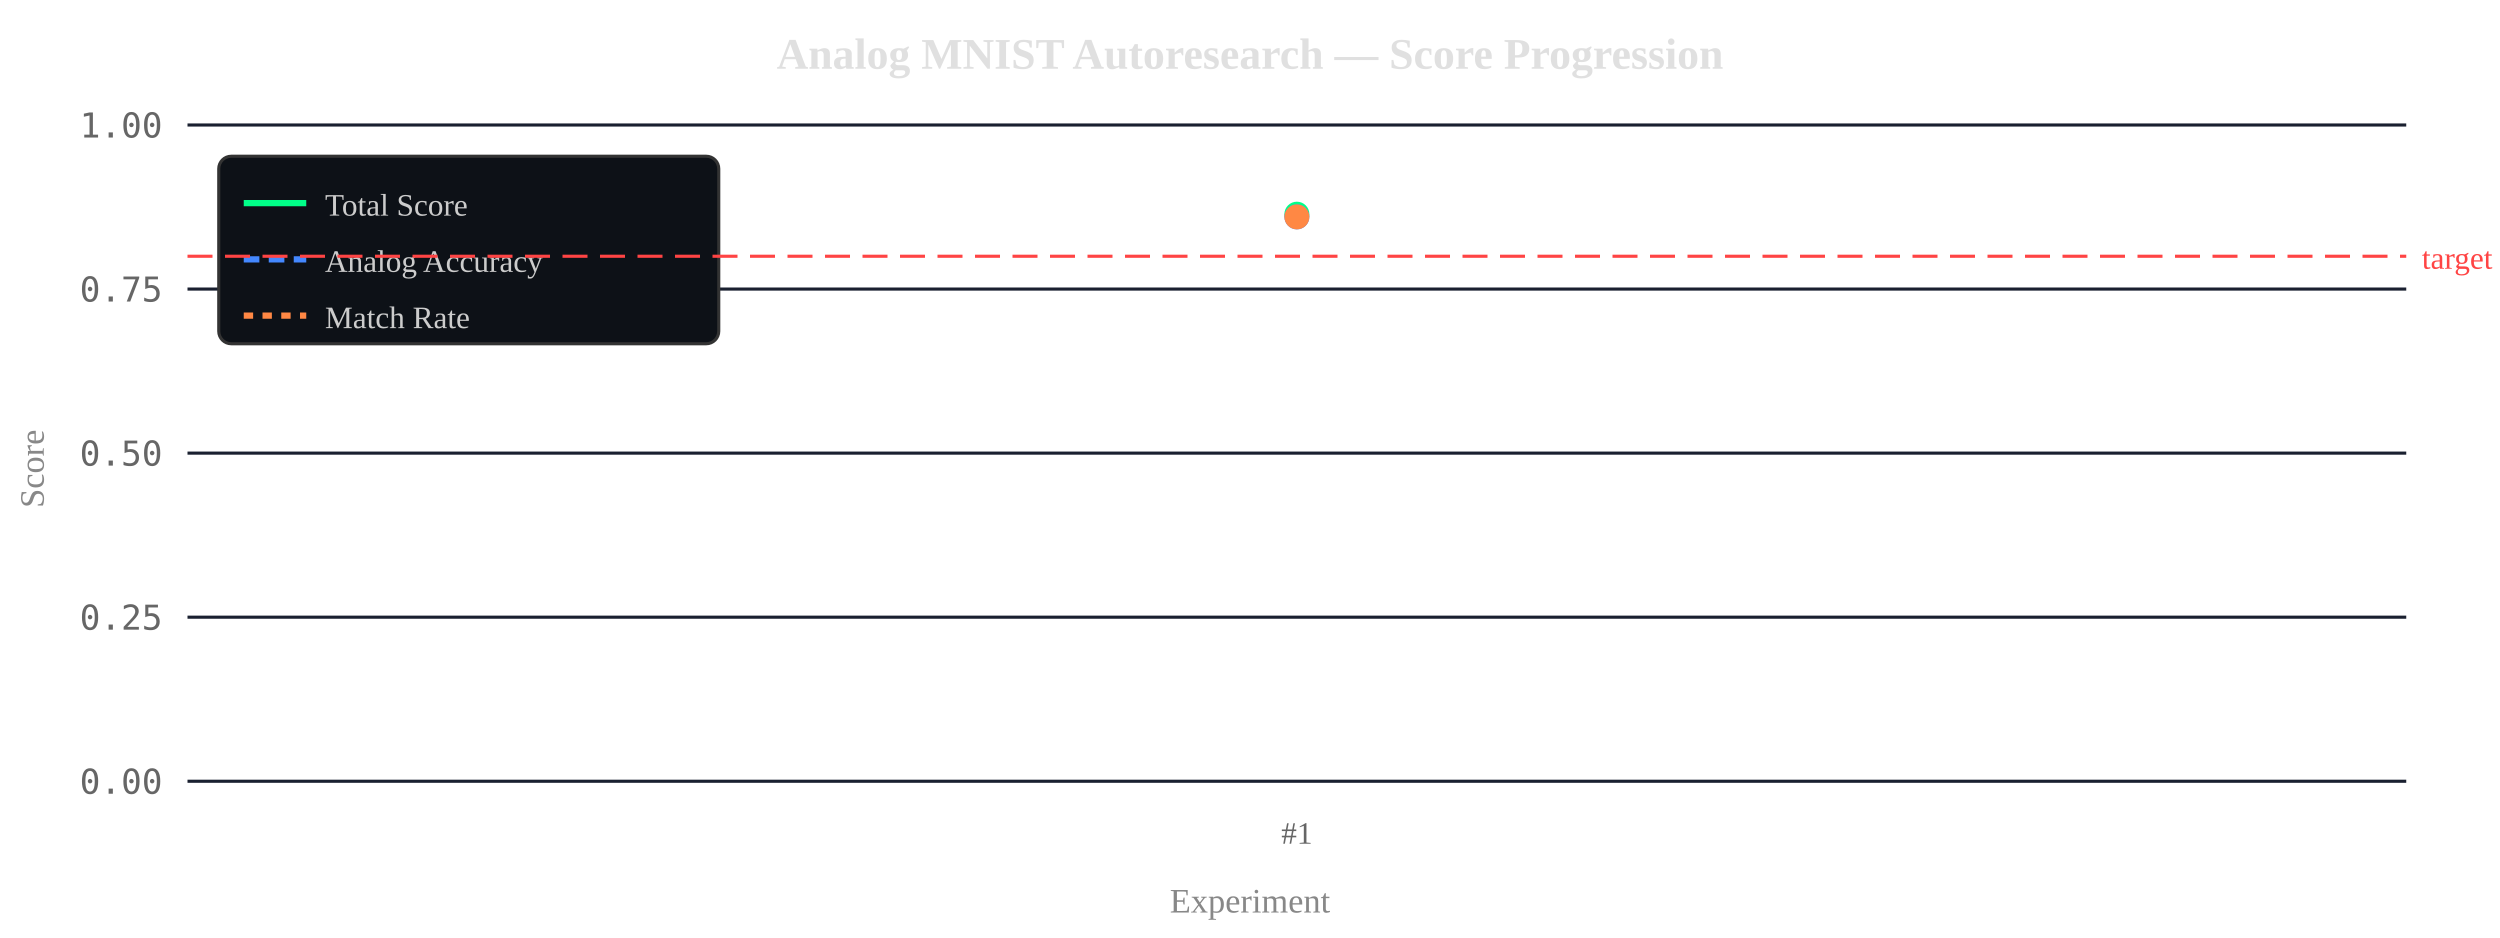
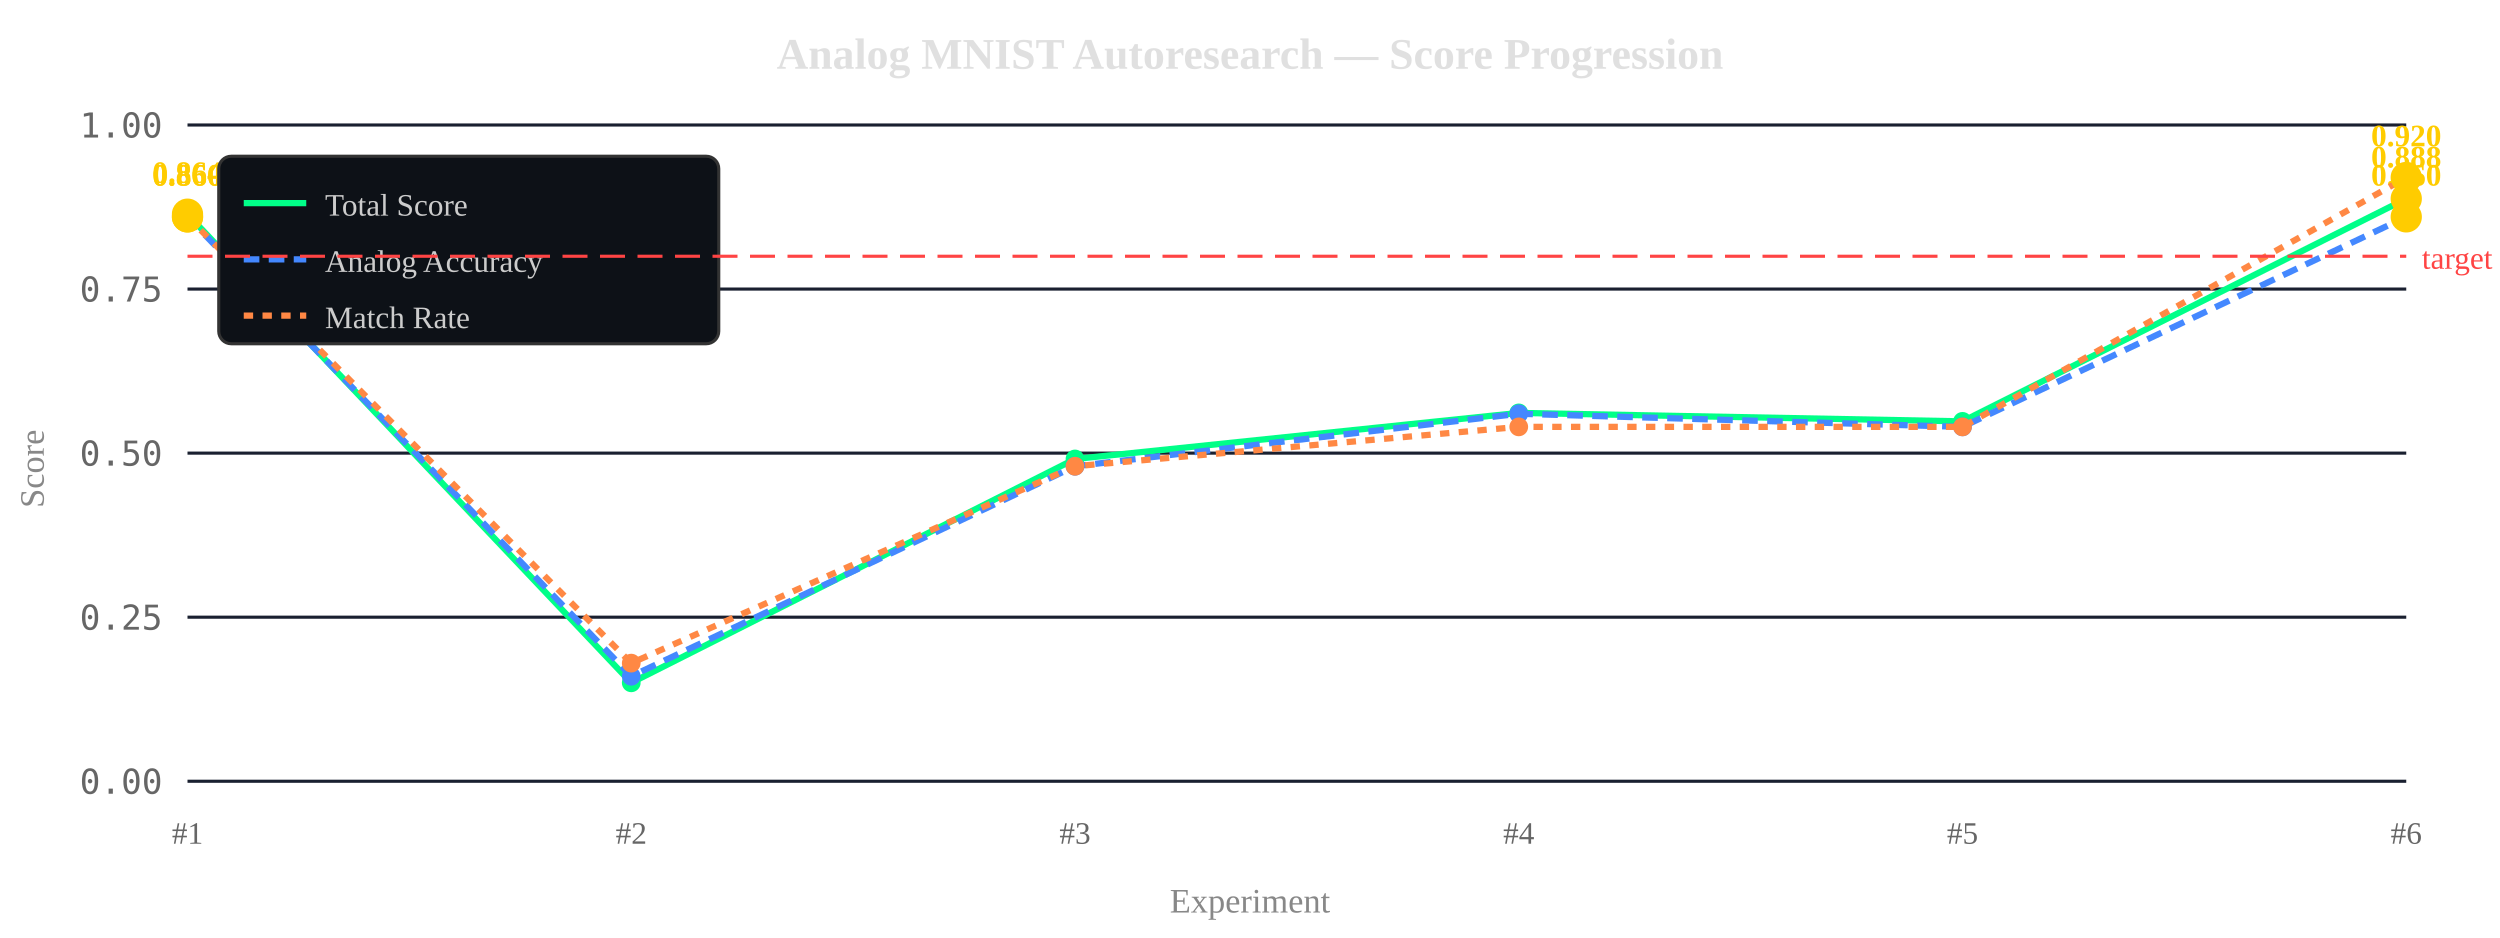
<svg xmlns="http://www.w3.org/2000/svg" width="800" height="300" style="background:#0d1117;border-radius:8px;">
  <text x="400.0" y="22" text-anchor="middle" fill="#e0e0e0" font-size="14" font-weight="bold">Analog MNIST Autoresearch — Score Progression</text>
  <line x1="60" y1="250.0" x2="770" y2="250.0" stroke="#1a2030" stroke-width="1" />
  <text x="52" y="254.0" text-anchor="end" fill="#666" font-size="11" font-family="monospace">0.00</text>
  <line x1="60" y1="197.5" x2="770" y2="197.5" stroke="#1a2030" stroke-width="1" />
  <text x="52" y="201.5" text-anchor="end" fill="#666" font-size="11" font-family="monospace">0.25</text>
  <line x1="60" y1="145.0" x2="770" y2="145.0" stroke="#1a2030" stroke-width="1" />
  <text x="52" y="149.0" text-anchor="end" fill="#666" font-size="11" font-family="monospace">0.50</text>
  <line x1="60" y1="92.5" x2="770" y2="92.5" stroke="#1a2030" stroke-width="1" />
  <text x="52" y="96.5" text-anchor="end" fill="#666" font-size="11" font-family="monospace">0.75</text>
  <line x1="60" y1="40.0" x2="770" y2="40.0" stroke="#1a2030" stroke-width="1" />
  <text x="52" y="44.0" text-anchor="end" fill="#666" font-size="11" font-family="monospace">1.00</text>
-   <text x="415.0" y="270" text-anchor="middle" fill="#666" font-size="10">#1</text>
+   <text x="60.0" y="270" text-anchor="middle" fill="#666" font-size="10">#1</text>
+   <text x="202.0" y="270" text-anchor="middle" fill="#666" font-size="10">#2</text>
+   <text x="344.0" y="270" text-anchor="middle" fill="#666" font-size="10">#3</text>
+   <text x="486.0" y="270" text-anchor="middle" fill="#666" font-size="10">#4</text>
+   <text x="628.0" y="270" text-anchor="middle" fill="#666" font-size="10">#5</text>
+   <text x="770.0" y="270" text-anchor="middle" fill="#666" font-size="10">#6</text>
  <text x="400.0" y="292" text-anchor="middle" fill="#888" font-size="11">Experiment</text>
  <text x="14" y="150.0" text-anchor="middle" fill="#888" font-size="11" transform="rotate(-90,14,150.0)">Score</text>
-   <circle cx="415.0" cy="68.539" r="4" fill="#00ff88" />
-   <circle cx="415.0" cy="69.4" r="4" fill="#4488ff" />
-   <circle cx="415.0" cy="69.4" r="4" fill="#ff8844" />
+   <polyline points="60.0,68.539 202.0,218.5 344.0,146.869 486.0,132.127 628.0,134.836 770.0,63.583" fill="none" stroke="#00ff88" stroke-width="2" />
+   <circle cx="60.0" cy="68.539" r="5" fill="#ffcc00" />
+   <text x="60.0" y="58.539" text-anchor="middle" fill="#ffcc00" font-size="10" font-weight="bold">0.864</text>
+   <circle cx="202.0" cy="218.5" r="3" fill="#00ff88" />
+   <circle cx="344.0" cy="146.869" r="3" fill="#00ff88" />
+   <circle cx="486.0" cy="132.127" r="3" fill="#00ff88" />
+   <circle cx="628.0" cy="134.836" r="3" fill="#00ff88" />
+   <circle cx="770.0" cy="63.583" r="5" fill="#ffcc00" />
+   <text x="770.0" y="53.583" text-anchor="middle" fill="#ffcc00" font-size="10" font-weight="bold">0.888</text>
+   <polyline points="60.0,69.4 202.0,216.4 344.0,149.2 486.0,132.4 628.0,136.6 770.0,69.4" fill="none" stroke="#4488ff" stroke-width="2" stroke-dasharray="5,3" />
+   <circle cx="60.0" cy="69.4" r="5" fill="#ffcc00" />
+   <text x="60.0" y="59.4" text-anchor="middle" fill="#ffcc00" font-size="10" font-weight="bold">0.860</text>
+   <circle cx="202.0" cy="216.4" r="3" fill="#4488ff" />
+   <circle cx="344.0" cy="149.2" r="3" fill="#4488ff" />
+   <circle cx="486.0" cy="132.4" r="3" fill="#4488ff" />
+   <circle cx="628.0" cy="136.6" r="3" fill="#4488ff" />
+   <circle cx="770.0" cy="69.4" r="5" fill="#ffcc00" />
+   <text x="770.0" y="59.4" text-anchor="middle" fill="#ffcc00" font-size="10" font-weight="bold">0.860</text>
+   <polyline points="60.0,69.4 202.0,212.2 344.0,149.2 486.0,136.6 628.0,136.6 770.0,56.8" fill="none" stroke="#ff8844" stroke-width="2" stroke-dasharray="3,3" />
+   <circle cx="60.0" cy="69.4" r="5" fill="#ffcc00" />
+   <text x="60.0" y="59.4" text-anchor="middle" fill="#ffcc00" font-size="10" font-weight="bold">0.860</text>
+   <circle cx="202.0" cy="212.2" r="3" fill="#ff8844" />
+   <circle cx="344.0" cy="149.2" r="3" fill="#ff8844" />
+   <circle cx="486.0" cy="136.6" r="3" fill="#ff8844" />
+   <circle cx="628.0" cy="136.6" r="3" fill="#ff8844" />
+   <circle cx="770.0" cy="56.8" r="5" fill="#ffcc00" />
+   <text x="770.0" y="46.8" text-anchor="middle" fill="#ffcc00" font-size="10" font-weight="bold">0.920</text>
  <rect x="70" y="50" width="160" height="60" rx="4" fill="#0d1117" stroke="#333" />
  <line x1="78" y1="65" x2="98" y2="65" stroke="#00ff88" stroke-width="2" />
  <text x="104" y="69" fill="#ccc" font-size="10">Total Score</text>
  <line x1="78" y1="83" x2="98" y2="83" stroke="#4488ff" stroke-width="2" stroke-dasharray="5,3" />
  <text x="104" y="87" fill="#ccc" font-size="10">Analog Accuracy</text>
  <line x1="78" y1="101" x2="98" y2="101" stroke="#ff8844" stroke-width="2" stroke-dasharray="3,3" />
  <text x="104" y="105" fill="#ccc" font-size="10">Match Rate</text>
  <line x1="60" y1="82.0" x2="770" y2="82.0" stroke="#ff4444" stroke-width="1" stroke-dasharray="8,4" />
  <text x="775" y="86.0" fill="#ff4444" font-size="10">target</text>
</svg>
